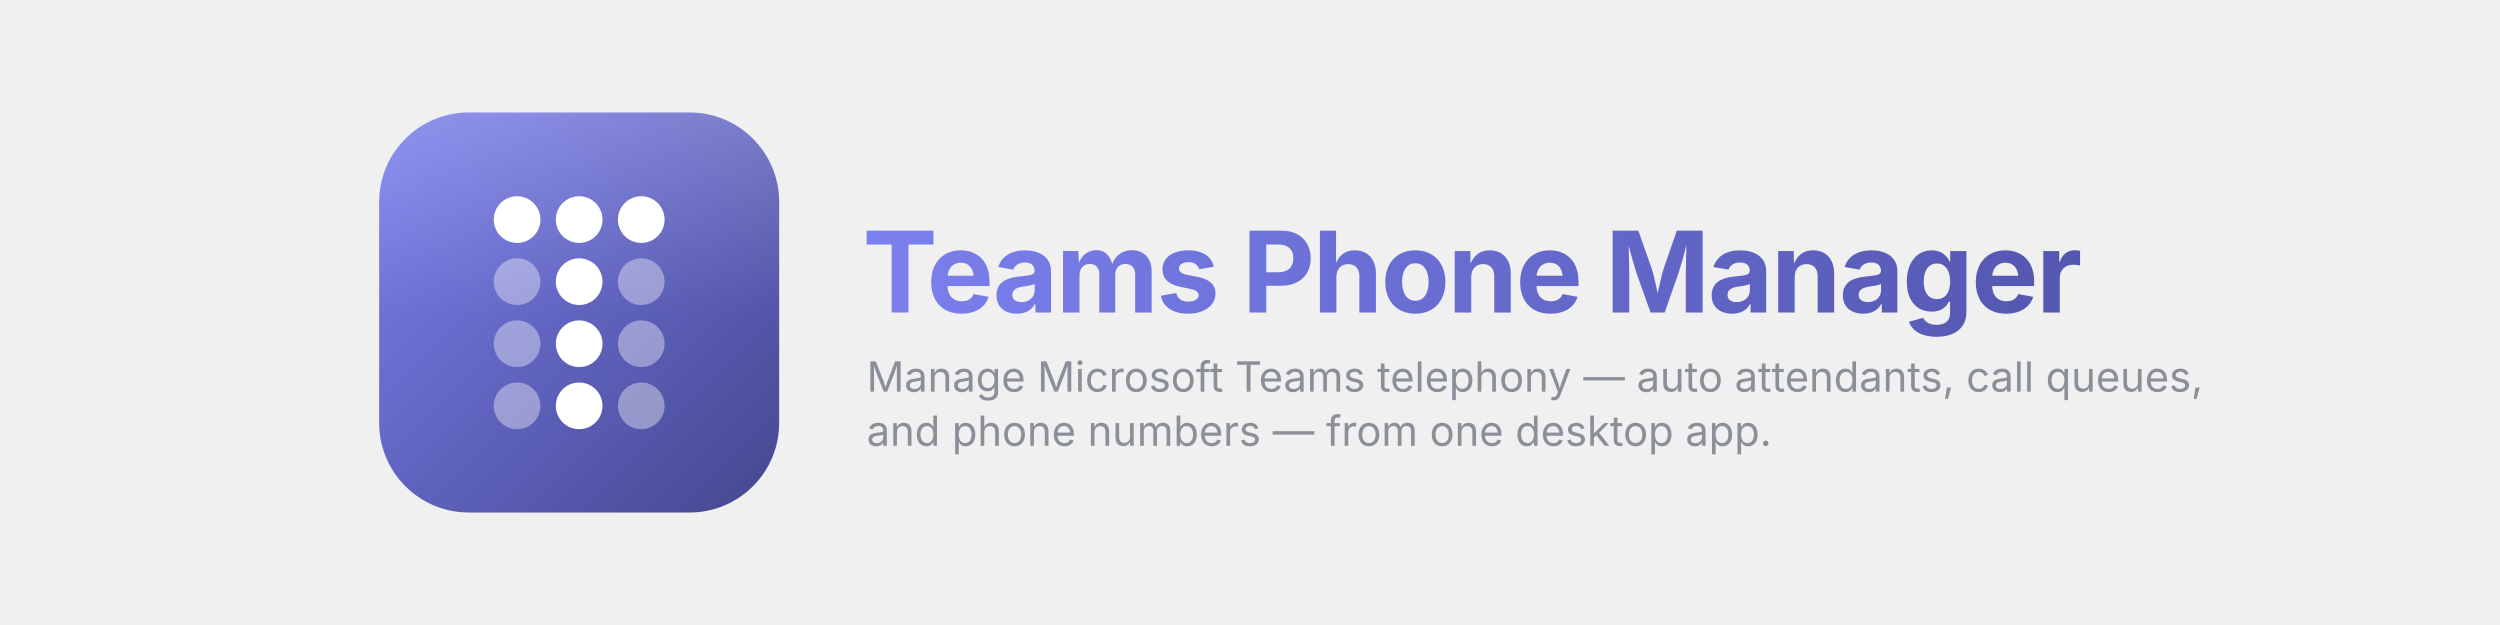
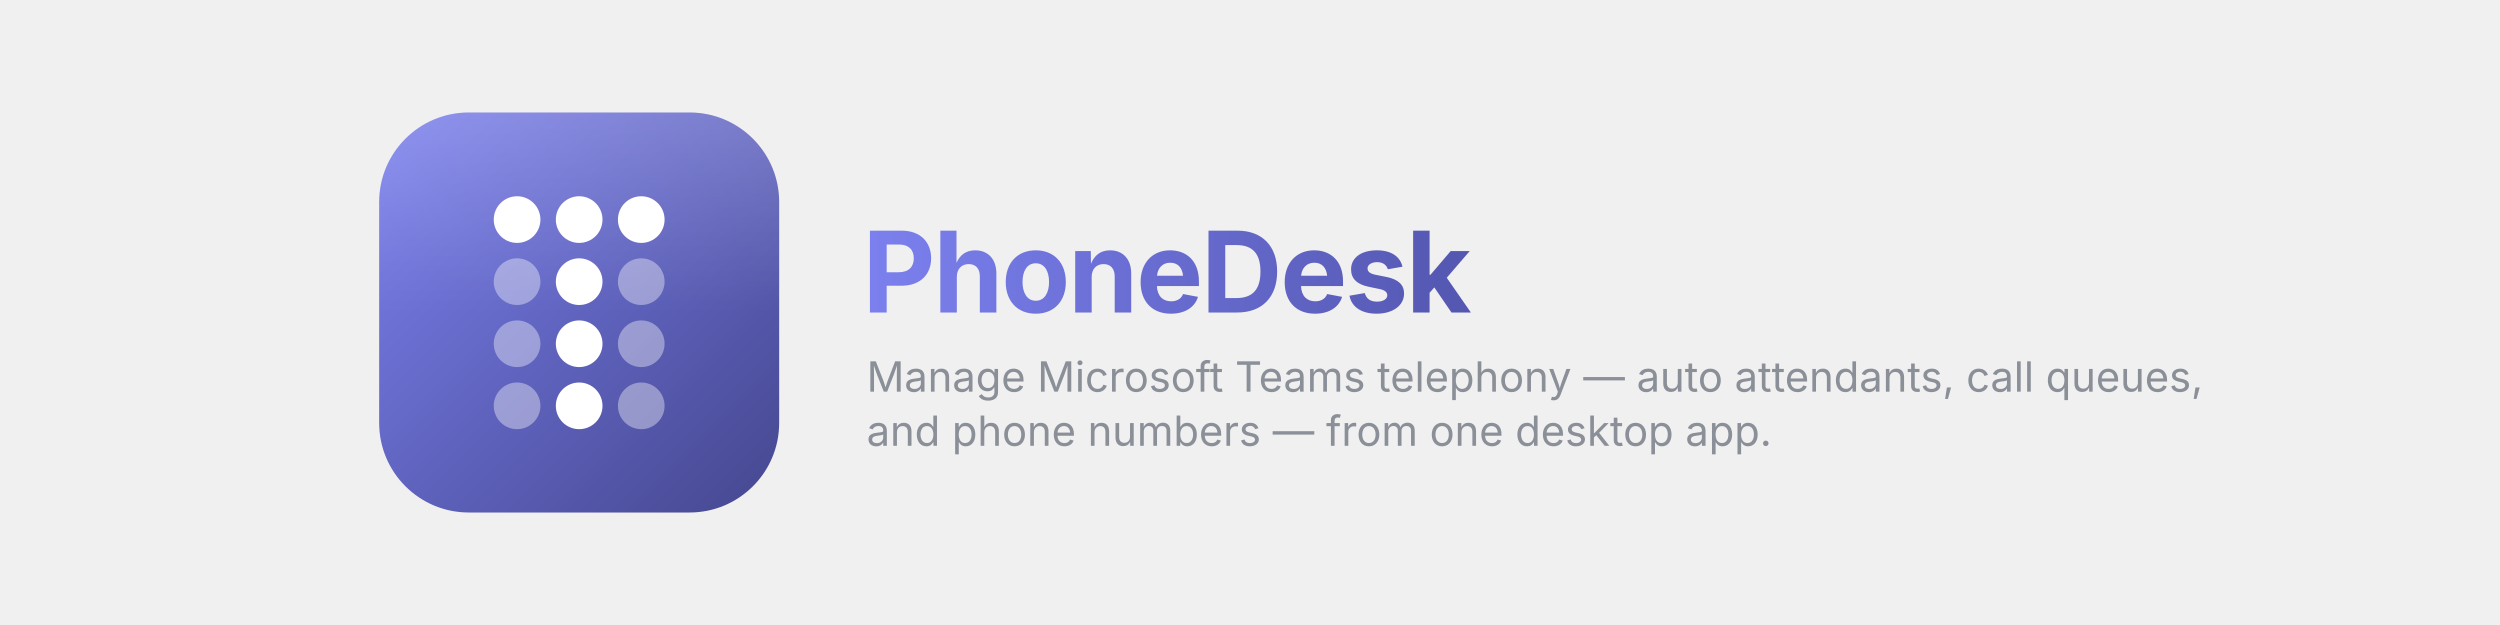
<svg xmlns="http://www.w3.org/2000/svg" viewBox="0 0 1200 300">
  <defs>
    <linearGradient id="badge" x1="0" y1="0" x2="1" y2="1">
      <stop offset="0" stop-color="#7B80EE" />
      <stop offset="1" stop-color="#45478F" />
    </linearGradient>
    <linearGradient id="sheen" x1="0" y1="0" x2="0" y2="1">
      <stop offset="0" stop-color="#FFFFFF" stop-opacity="0.16" />
      <stop offset="0.5" stop-color="#FFFFFF" stop-opacity="0" />
    </linearGradient>
    <linearGradient id="wordmark" x1="0" y1="0" x2="1" y2="0">
      <stop offset="0" stop-color="#7B80EE" />
      <stop offset="1" stop-color="#5457B0" />
    </linearGradient>
  </defs>
  <g transform="translate(122,0)">
    <g transform="translate(60,54)">
      <rect width="192" height="192" rx="43" fill="url(#badge)" />
      <rect width="192" height="192" rx="43" fill="url(#sheen)" />
      <g fill="#FFFFFF">
        <circle cx="66.2" cy="51.4" r="11.2" />
        <circle cx="96" cy="51.4" r="11.2" />
        <circle cx="125.8" cy="51.4" r="11.2" />
        <circle cx="96" cy="81.2" r="11.2" />
        <circle cx="96" cy="111" r="11.2" />
        <circle cx="96" cy="140.8" r="11.2" />
      </g>
      <g fill="#FFFFFF" opacity="0.38">
        <circle cx="66.2" cy="81.2" r="11.2" />
        <circle cx="125.8" cy="81.2" r="11.2" />
        <circle cx="66.2" cy="111" r="11.2" />
        <circle cx="125.8" cy="111" r="11.2" />
        <circle cx="66.2" cy="140.8" r="11.2" />
        <circle cx="125.8" cy="140.8" r="11.2" />
      </g>
    </g>
    <g font-family="system-ui, -apple-system, 'Segoe UI', sans-serif">
-       <text x="292" y="150" font-size="54" font-weight="700" letter-spacing="-1" fill="url(#wordmark)">Teams Phone Manager</text>
+       <text x="292" y="150" font-size="54" font-weight="700" letter-spacing="-1" fill="url(#wordmark)">PhoneDesk</text>
      <text x="294" y="188" font-size="20" fill="#8A8F98">Manage Microsoft Teams telephony — auto attendants, call queues,</text>
      <text x="294" y="214" font-size="20" fill="#8A8F98">and phone numbers — from one desktop app.</text>
    </g>
  </g>
</svg>
